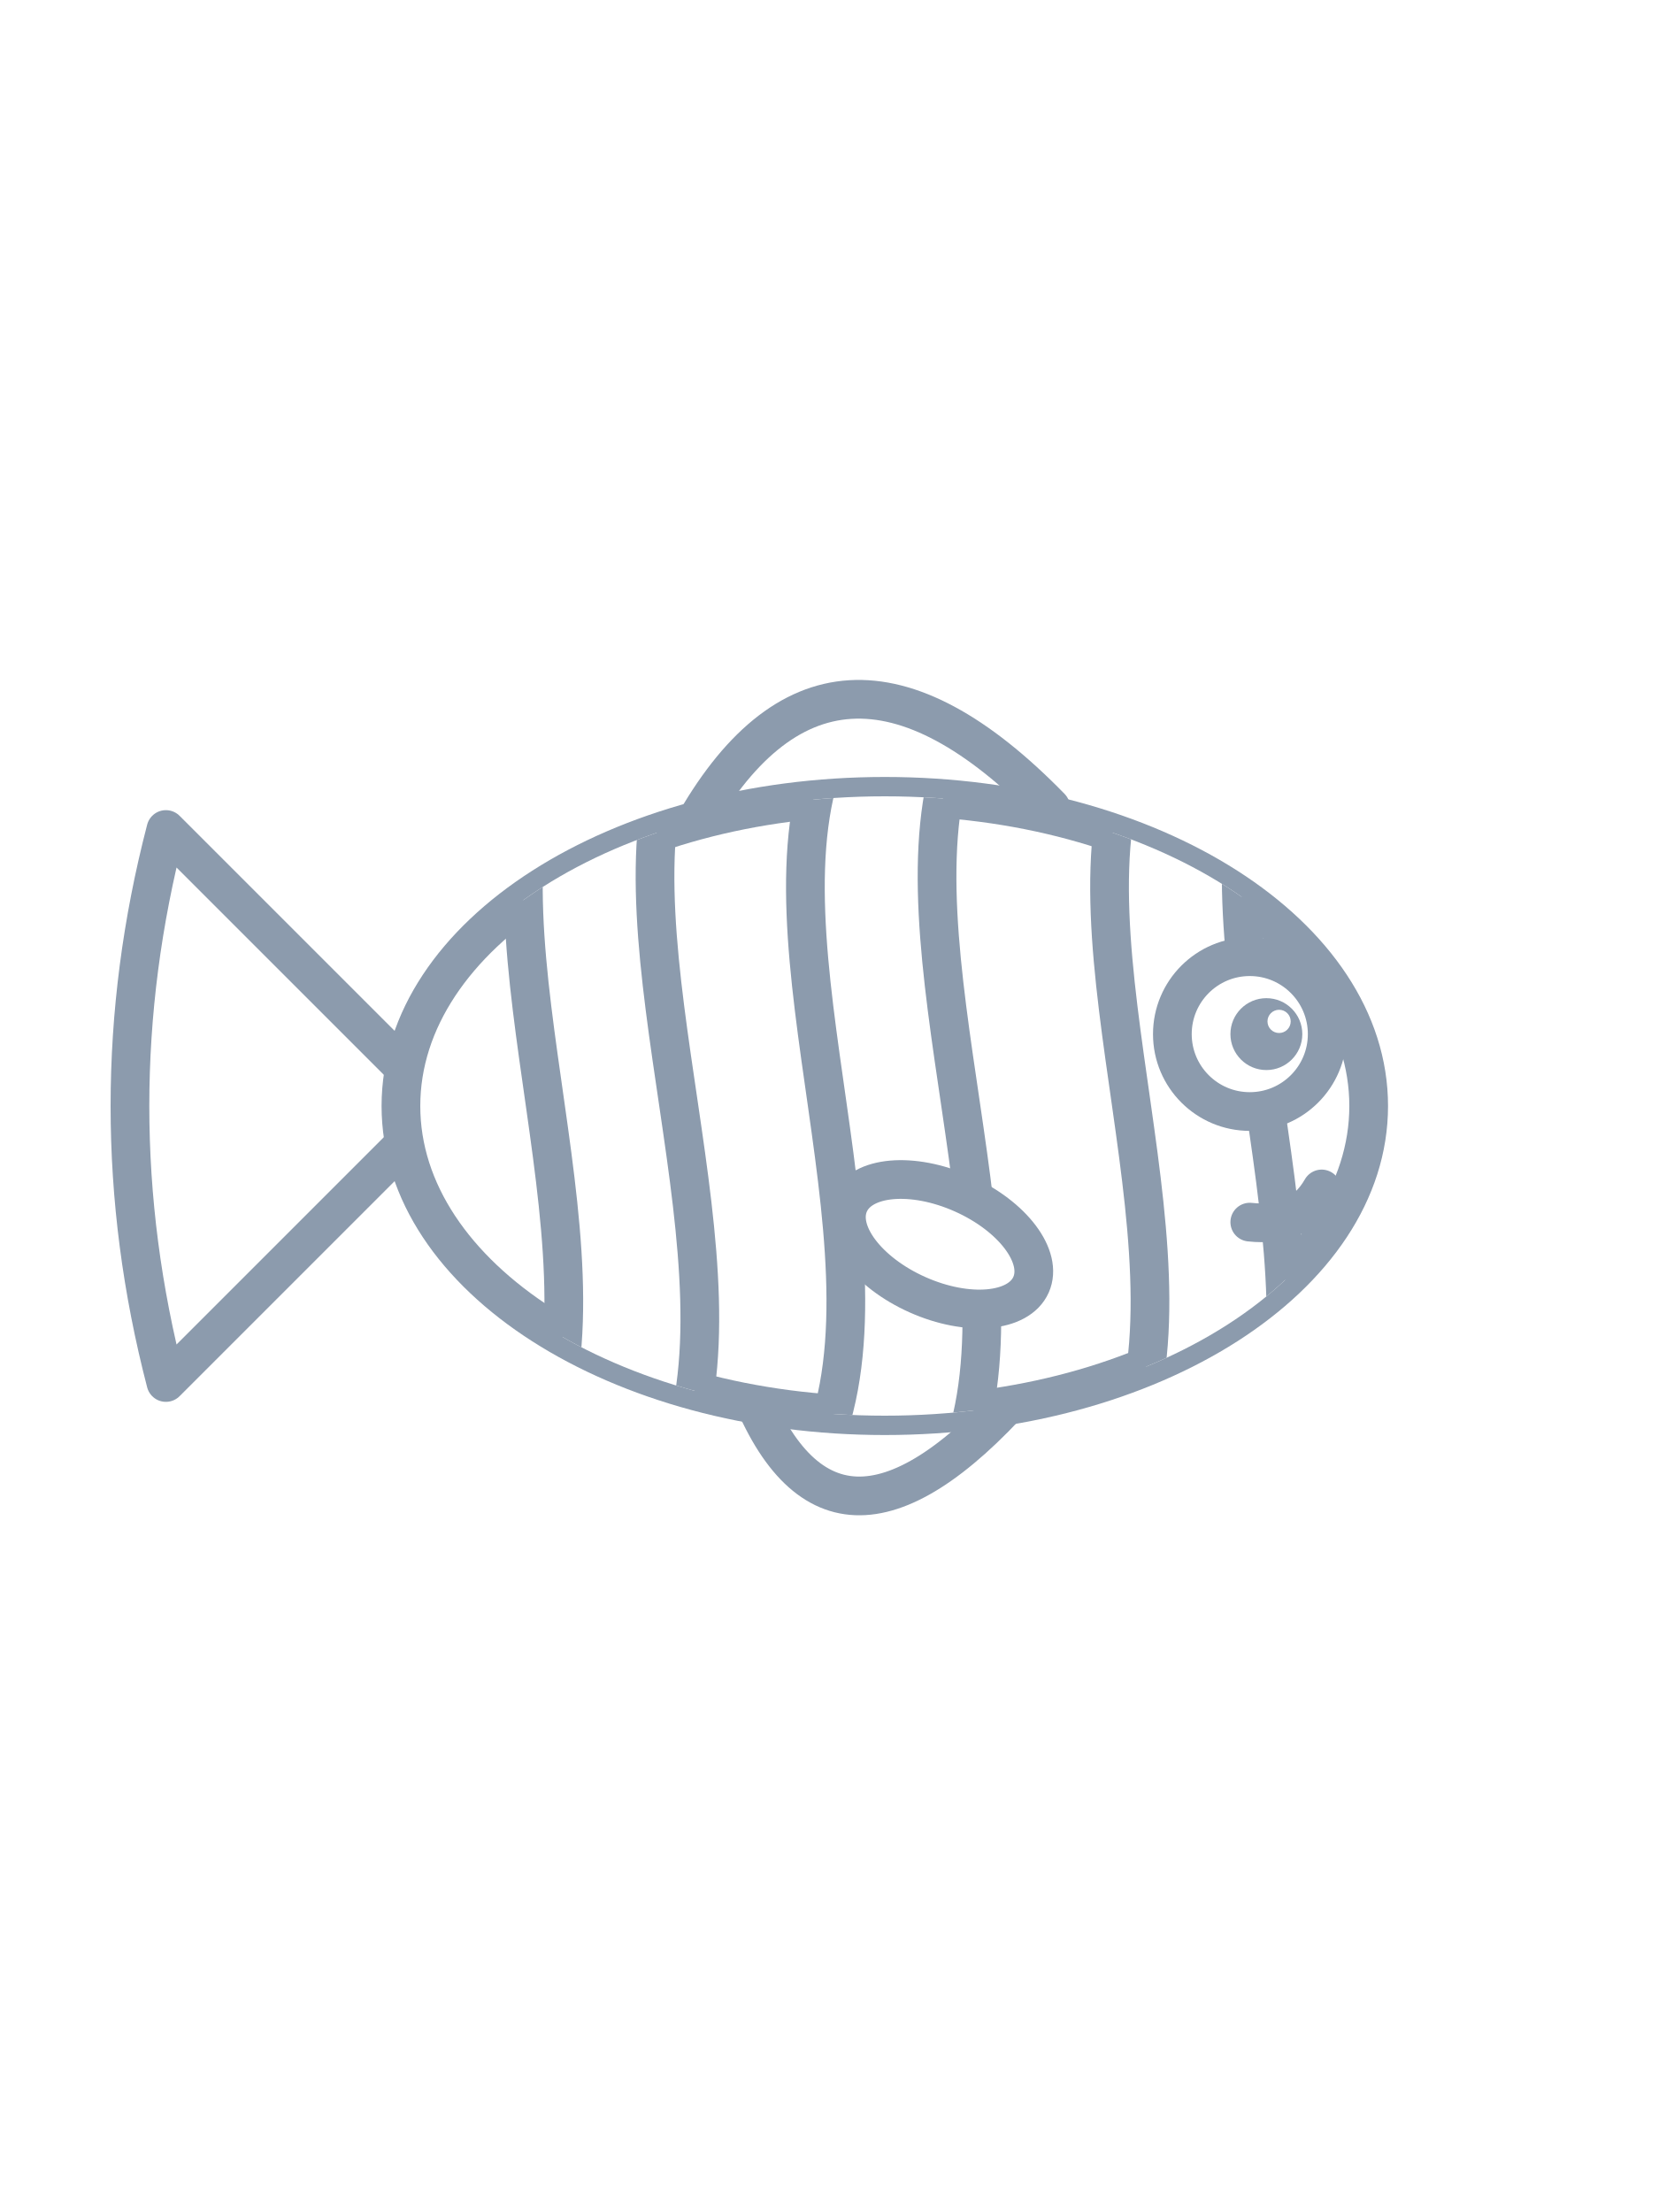
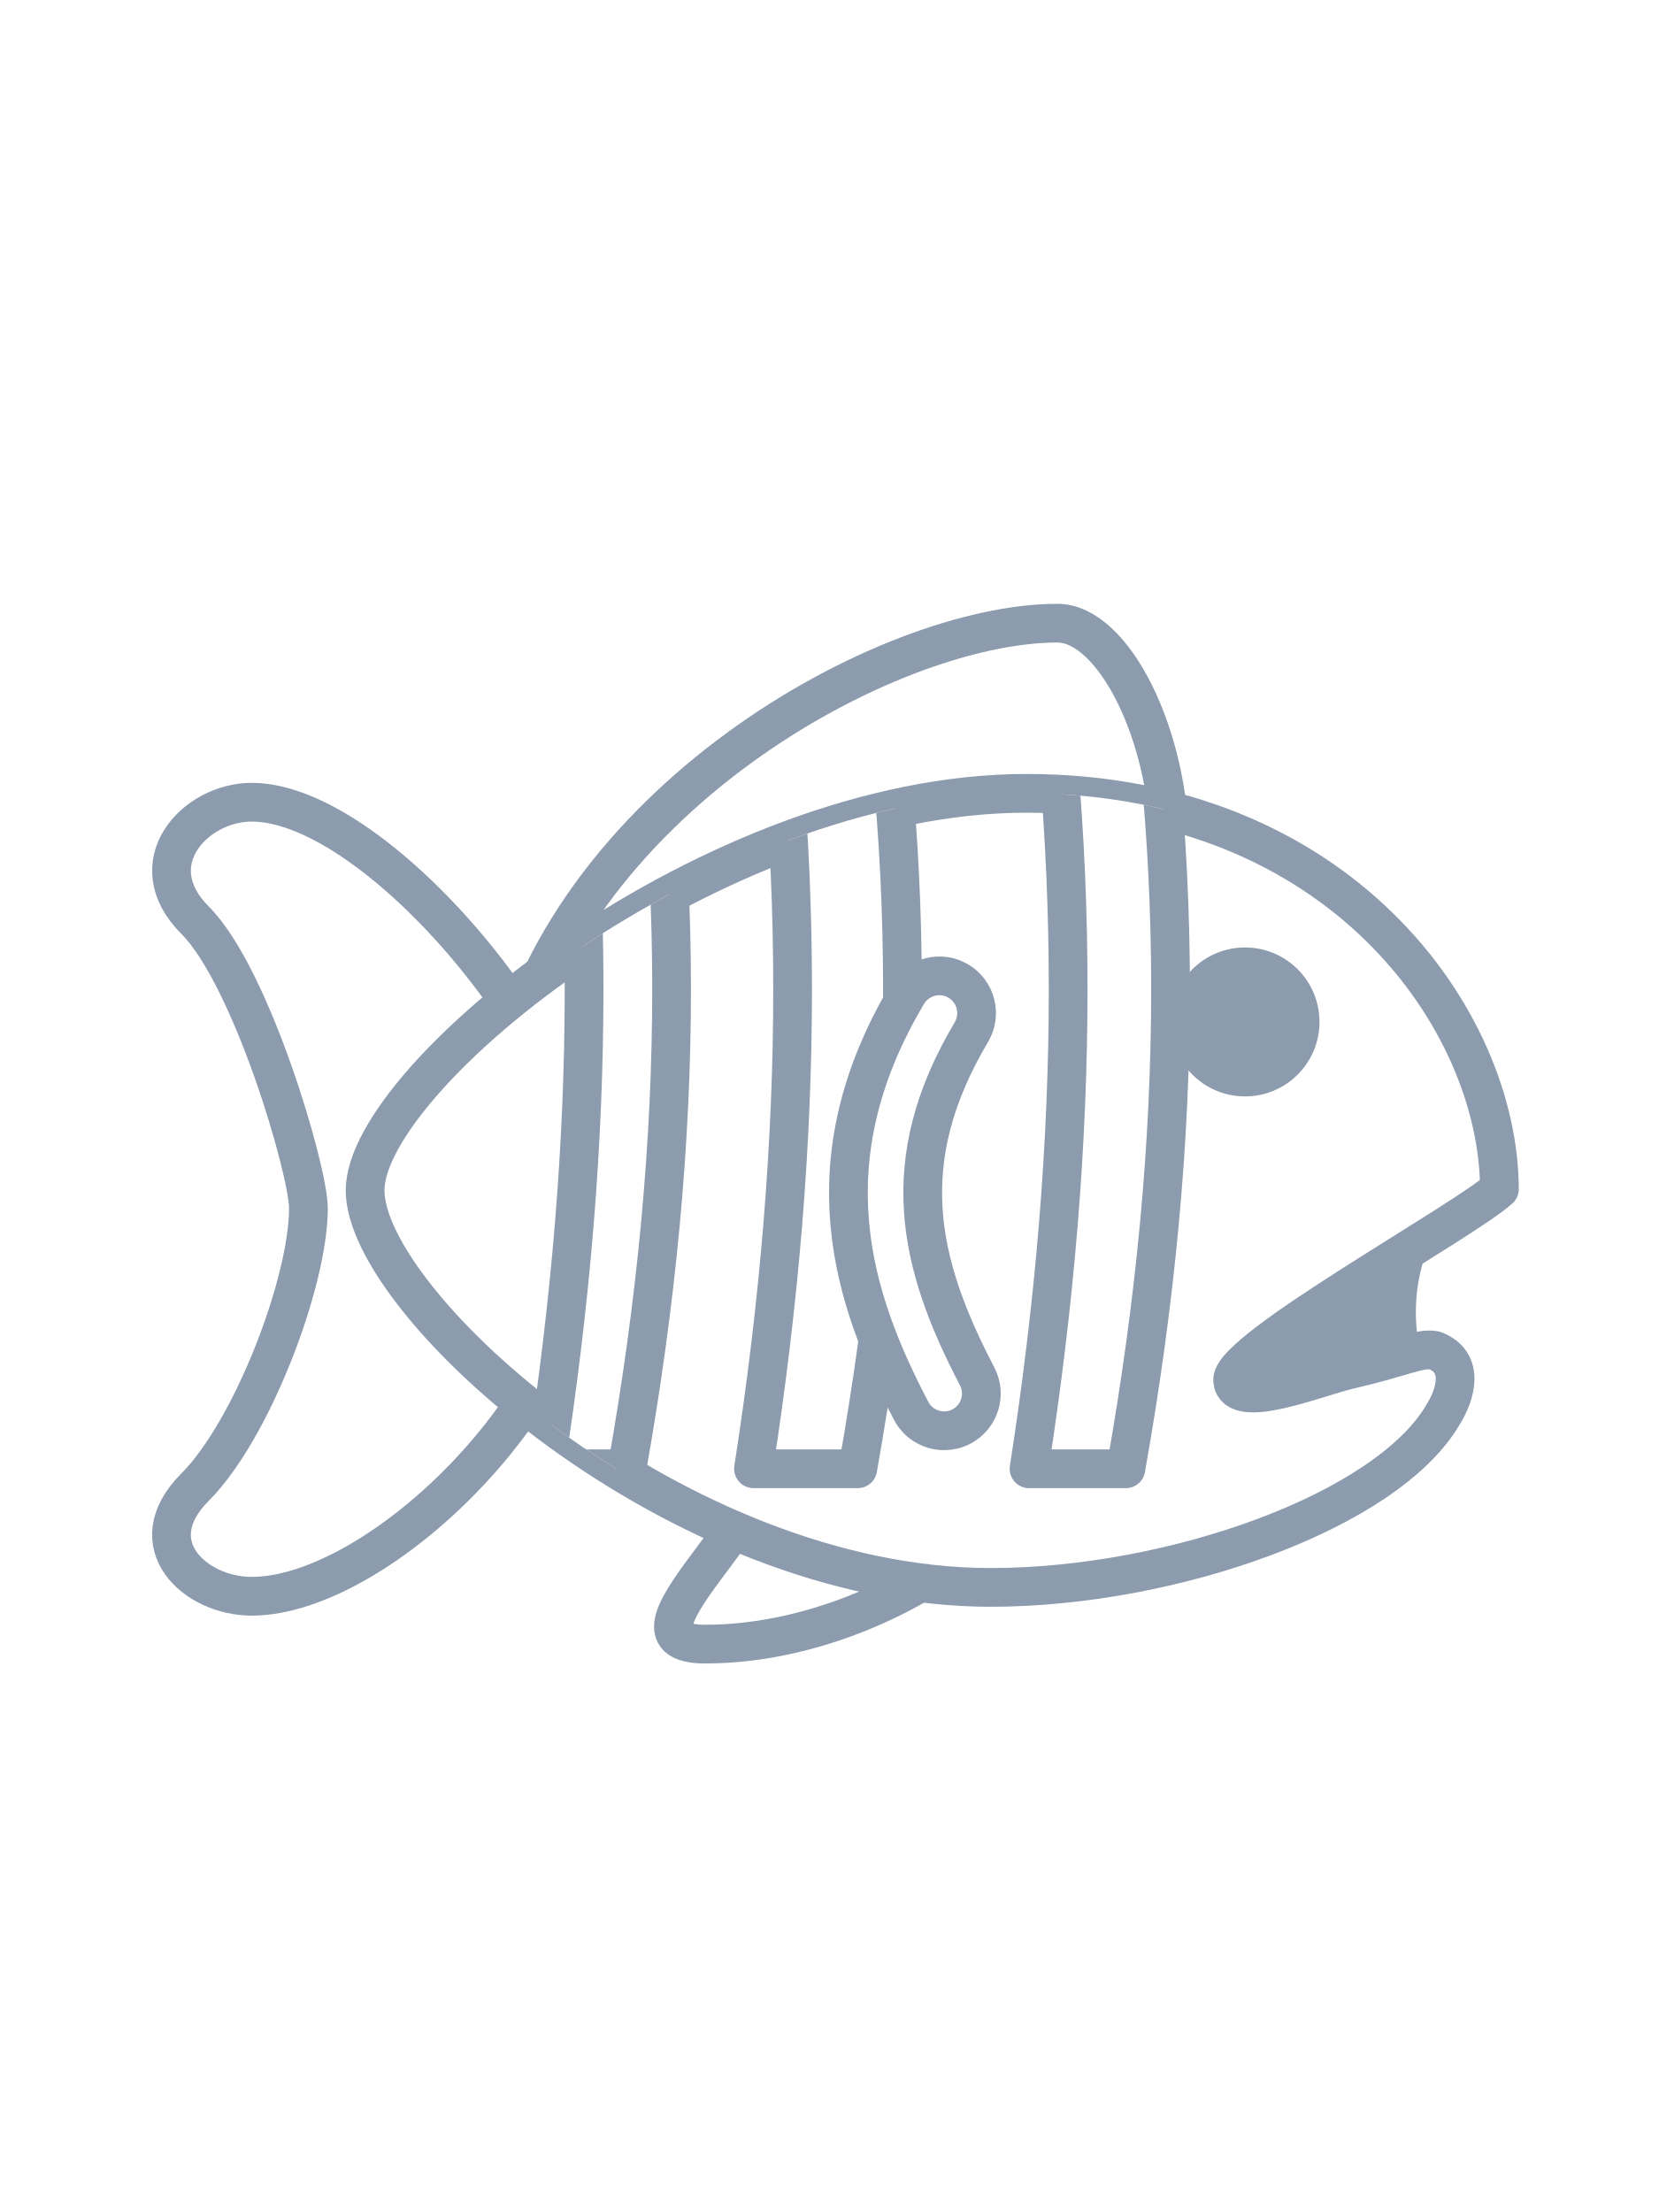
<svg xmlns="http://www.w3.org/2000/svg" width="96" height="128" viewBox="0 0 600 800">
  <defs>
-     <clipPath id="cf">
-       <ellipse cx="320" cy="400" rx="175" ry="112" />
+     <clipPath id="clown">
+       <path d="M.168 23.488c.959.874 7.223 4.309 7.165 5.137-.058.828-2.279-.088-3.105-.279-1.485-.342-1.905-.598-2.317-.526-.84.321-.554 1.201-.242 1.704 1.498 2.61 7.286 4.662 12.16 4.662 8.412 0 16.802-7.615 16.802-10.662 0-3.046-9.345-10.663-17.757-10.663C4.483 12.86.18 18.922.168 23.488z" />
    </clipPath>
  </defs>
  <rect width="600" height="800" fill="#FFFFFF" />
-   <g fill="#FFFFFF" stroke="#8C9BAD" stroke-width="14" stroke-linejoin="round" stroke-linecap="round">
-     <path d="M160 400 L60 300 Q 34 400 60 500 Z" />
-     <path d="M250 300 Q 300 210 380 292 Z" />
-     <path d="M270 500 Q 300 580 368 504 Z" />
-     <ellipse cx="320" cy="400" rx="175" ry="112" />
-     <g clip-path="url(#cf)">
-       <path d="M198 270 C 168 340, 228 460, 192 530 L 244 530 C 274 460, 218 340, 244 270 Z" />
-       <path d="M300 270 C 270 340, 330 460, 294 530 L 346 530 C 376 460, 320 340, 346 270 Z" />
-       <path d="M410 270 C 380 340, 440 460, 404 530 L 456 530 C 486 460, 430 340, 456 270 Z" />
+   <g transform="translate(550.00 225.38) scale(-13.4669 13.4669) translate(0.405 -8.291)">
+     <path d="M32.153 24c0-1 1.523-6.212 3.047-7.735 1.522-1.523 0-3.166-1.523-3.166-3.405 0-9.139 6.901-9.139 10.901 0 5 5.733 10.424 9.139 10.424 1.523 0 3.046-1.404 1.523-2.928C33.677 29.974 32.153 26 32.153 24z" fill="#FFFFFF" stroke="#8C9BAD" stroke-width="1.040" stroke-linejoin="round" stroke-linecap="round" />
+     <path d="M9.021 14.384c0-3.046 1.497-6.093 3.02-6.093 4.569 0 13.322 4.823 14.845 12.439 1.524 7.616-17.865-6.346-17.865-6.346zm4.854 18.278c1.523 1.523 4.57 3.047 7.617 3.047 3.046 0-3.111-4.189-1.523-6.092 2.18-2.617-6.094 3.045-6.094 3.045z" fill="#FFFFFF" stroke="#8C9BAD" stroke-width="1.040" stroke-linejoin="round" stroke-linecap="round" />
+     <path d="M2.071 28.727c.761-2.285.19-3.935-1.143-5.584-1.333-1.651 3.872-1.904 5.585.381s5.713 6.281 2.158 6.22c-3.553-.065-6.6-1.017-6.6-1.017z" fill="#8C9BAD" stroke="none" />
+     <path d="M.168 23.488c.959.874 7.223 4.309 7.165 5.137-.058.828-2.279-.088-3.105-.279-1.485-.342-1.905-.598-2.317-.526-.84.321-.554 1.201-.242 1.704 1.498 2.61 7.286 4.662 12.16 4.662 8.412 0 16.802-7.615 16.802-10.662 0-3.046-9.345-10.663-17.757-10.663C4.483 12.86.18 18.922.168 23.488z" fill="#FFFFFF" stroke="#8C9BAD" stroke-width="1.040" stroke-linejoin="round" stroke-linecap="round" />
+     <g clip-path="url(#clown)">
+       <path d="M10.2 6 C 8.6 14, 8.6 22, 10.2 31 L12.8 31 C 11.4 22, 11.4 14, 12.8 6 Z" fill="#FFFFFF" stroke="#8C9BAD" stroke-width="1.040" stroke-linejoin="round" stroke-linecap="round" />
+       <path d="M17.4 6 C 15.8 14, 15.8 22, 17.4 31 L20.2 31 C 18.8 22, 18.8 14, 20.2 6 Z" fill="#FFFFFF" stroke="#8C9BAD" stroke-width="1.040" stroke-linejoin="round" stroke-linecap="round" />
+       <path d="M23.6 6 C 22.0 14, 22.0 22, 23.6 31 L25.8 31 C 24.4 22, 24.4 14, 25.8 6 Z" fill="#FFFFFF" stroke="#8C9BAD" stroke-width="1.040" stroke-linejoin="round" stroke-linecap="round" />
    </g>
-     <ellipse cx="340" cy="450" rx="36" ry="20" transform="rotate(24 340 450)" />
-     <circle cx="452" cy="374" r="28" />
-     <circle cx="458" cy="374" r="13" fill="#8C9BAD" stroke="none" />
-     <circle cx="462.6" cy="369.4" r="4.2" fill="#FFFFFF" stroke="none" />
-     <path d="M478 430 Q 470 444 452 442" fill="none" />
+     <path d="M7 17c1.104 0 2 .894 2 2 0 1.105-.896 2-2 2-1.105 0-2-.896-2-2 0-1.106.895-2 2-2z" fill="#8C9BAD" stroke="none" />
+     <path d="M15.08 29.98c-.156 0-.314-.036-.462-.113-.49-.256-.679-.86-.423-1.35 1.585-3.034 2.218-5.768.154-9.243-.282-.475-.126-1.088.349-1.371.475-.283 1.088-.124 1.371.349 2.693 4.535 1.46 8.202-.102 11.191-.178.342-.527.537-.887.537z" fill="#FFFFFF" stroke="#8C9BAD" stroke-width="1.040" stroke-linejoin="round" stroke-linecap="round" />
  </g>
</svg>
